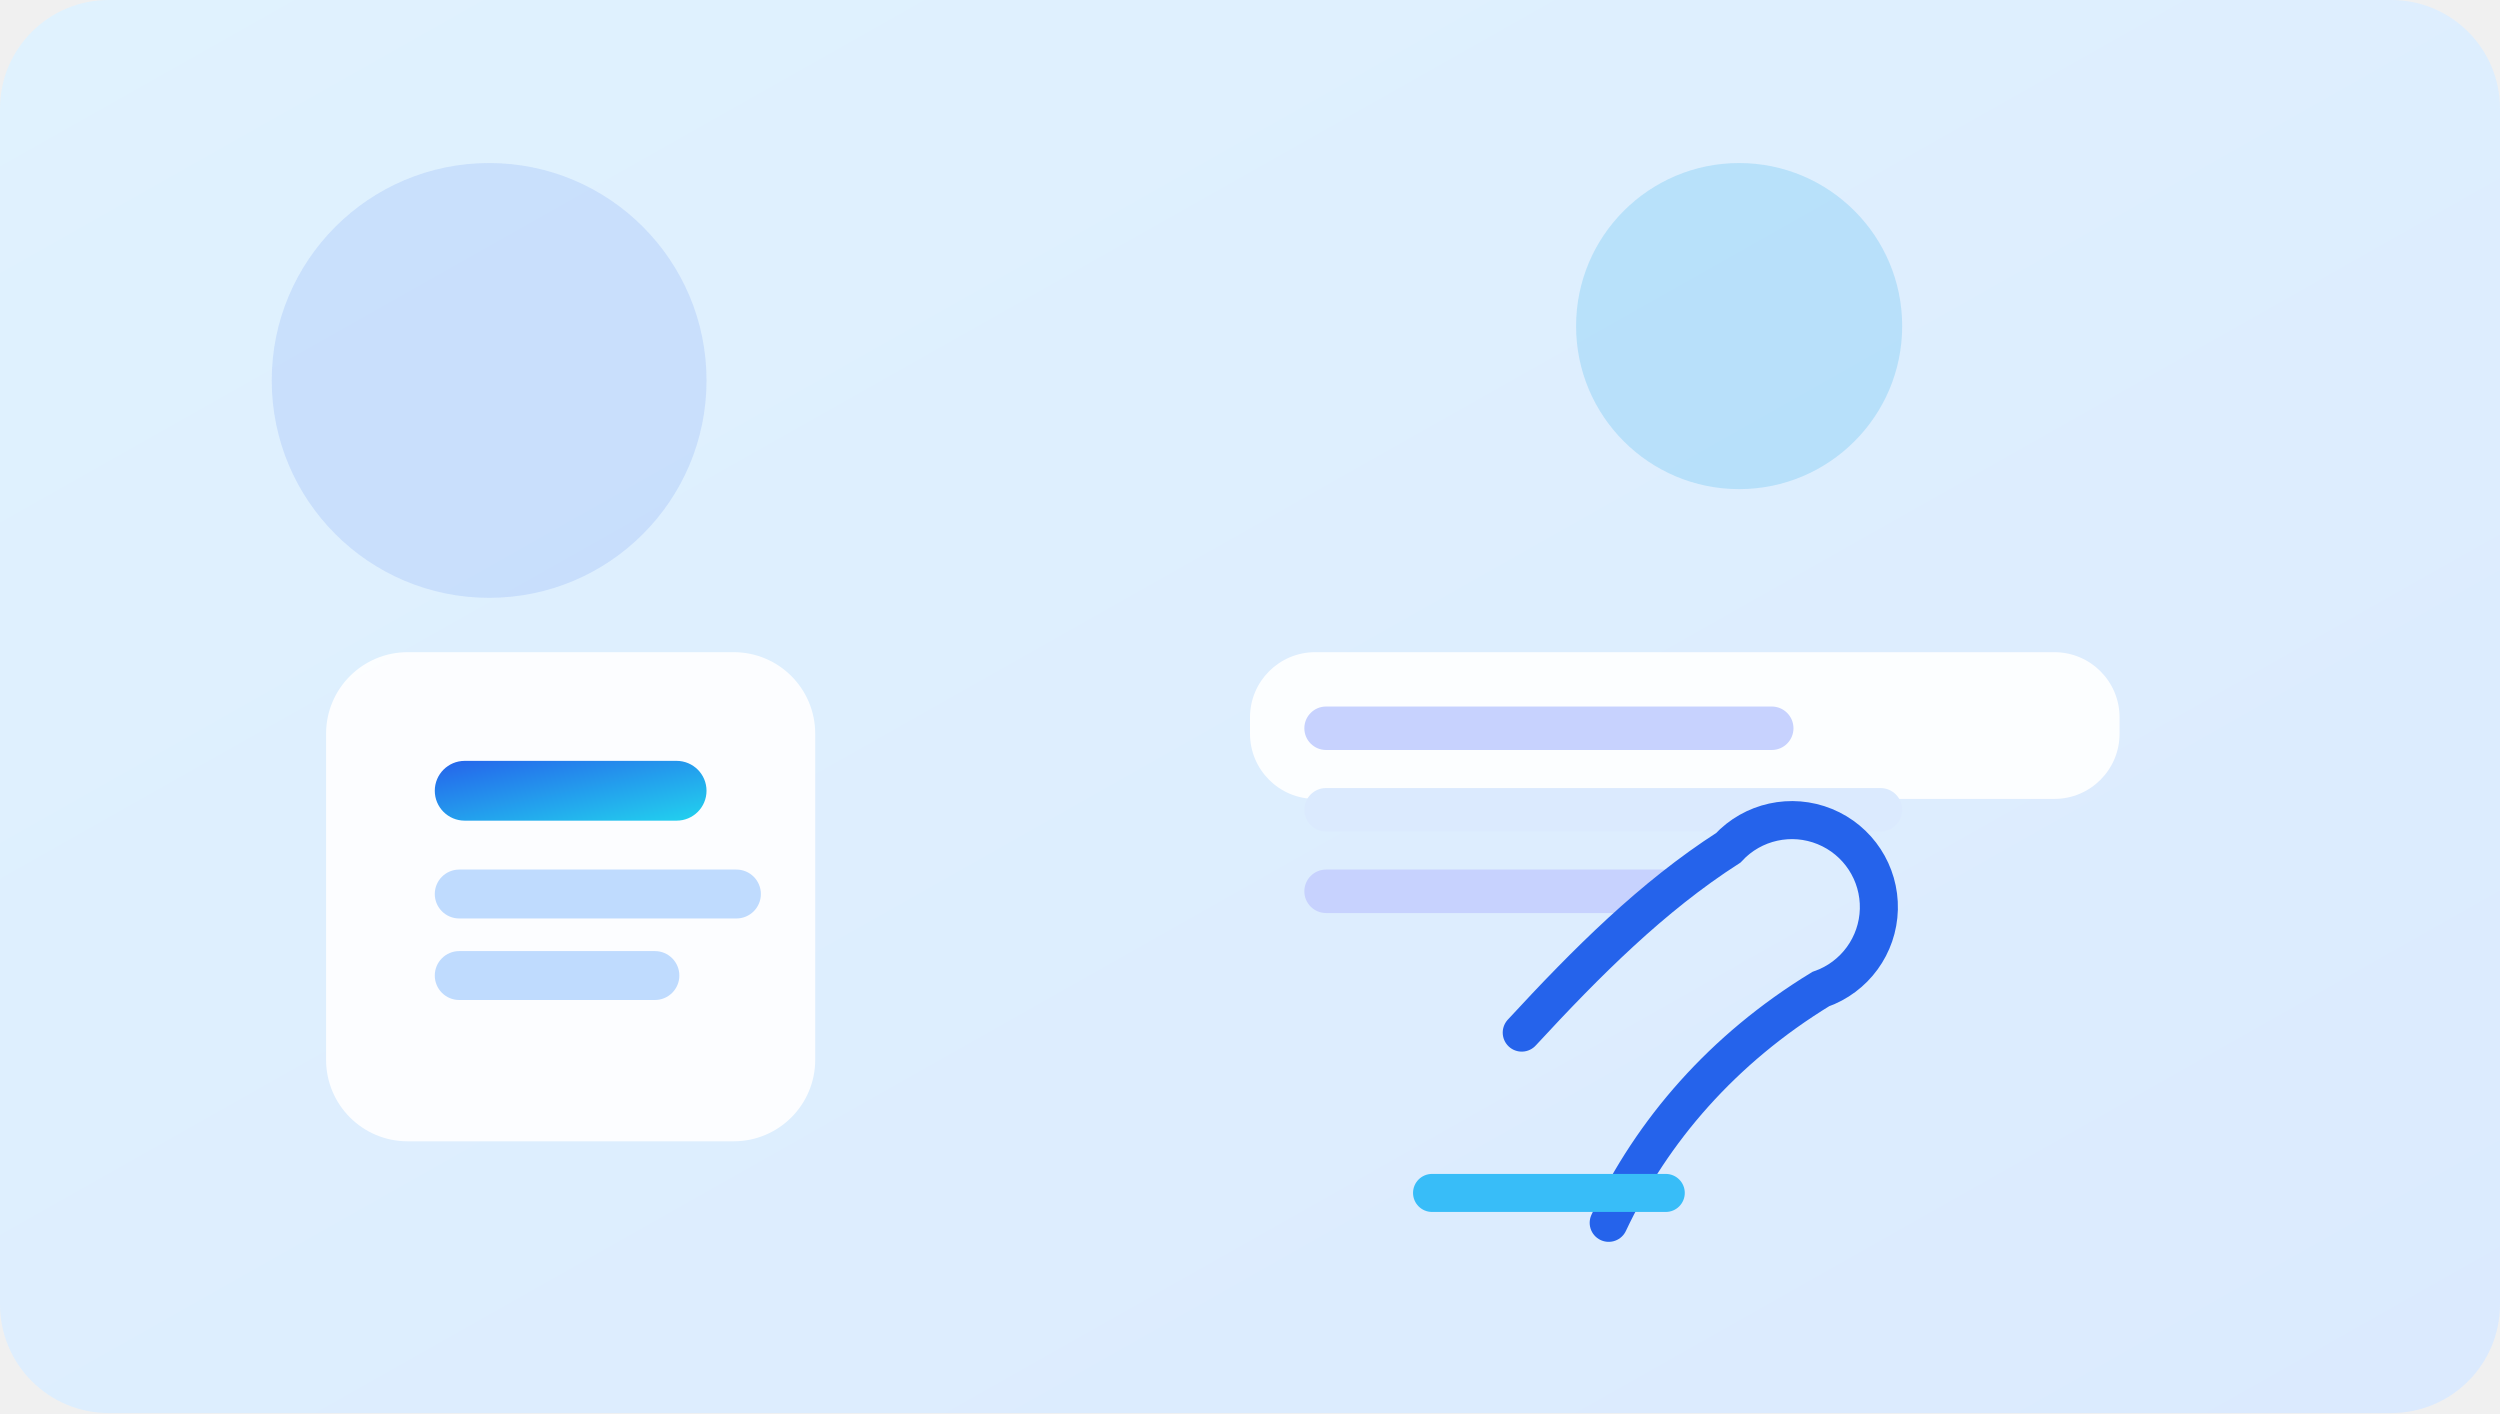
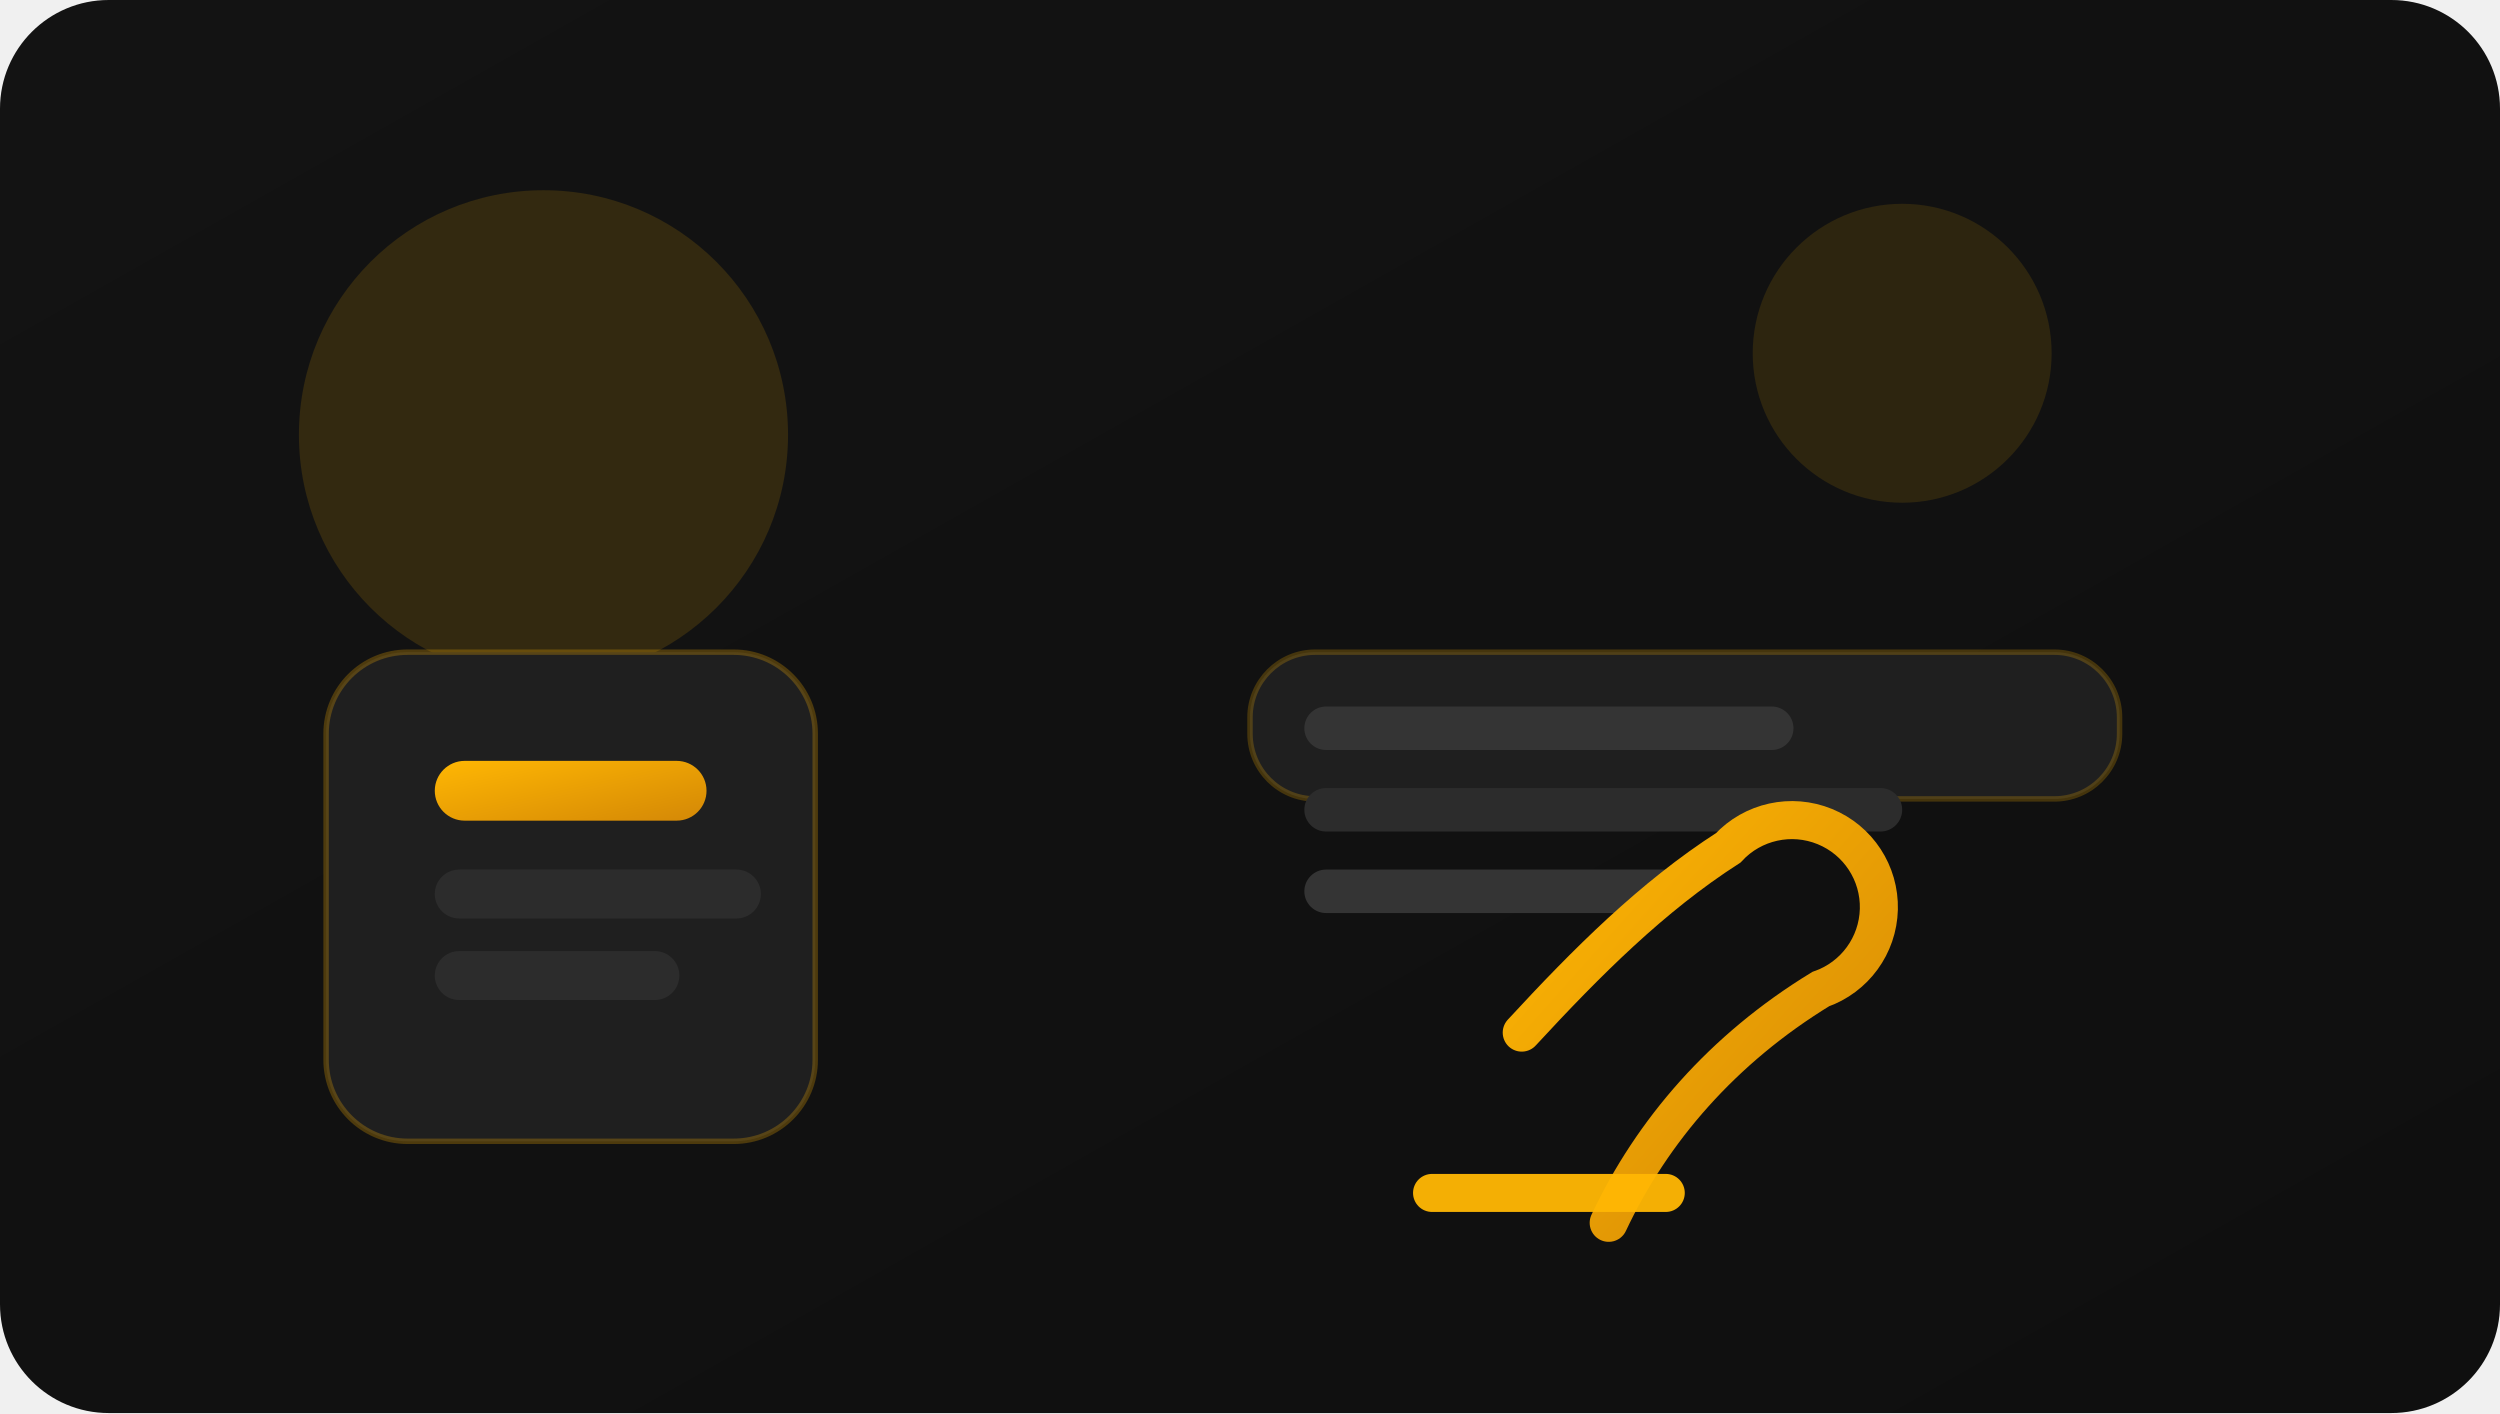
<svg xmlns="http://www.w3.org/2000/svg" viewBox="0 0 920 520" role="img" aria-labelledby="title">
  <defs>
    <linearGradient id="bg" x1="0" y1="0" x2="1" y2="1">
-       <stop offset="0%" stop-color="#e0f2fe" />
-       <stop offset="100%" stop-color="#dbeafe" />
+       <stop offset="0%" stop-color="#131313" />
+       <stop offset="100%" stop-color="#0f0f0f" />
    </linearGradient>
-     <linearGradient id="accent" x1="0" y1="0" x2="1" y2="1">
-       <stop offset="0%" stop-color="#2563eb" />
-       <stop offset="100%" stop-color="#22d3ee" />
+     <linearGradient id="gold" x1="0" y1="0" x2="1" y2="1">
+       <stop offset="0%" stop-color="#ffb703" />
+       <stop offset="100%" stop-color="#d48806" />
    </linearGradient>
  </defs>
  <rect width="920" height="520" rx="40" fill="url(#bg)" />
-   <circle cx="180" cy="140" r="80" fill="rgba(37, 99, 235, 0.12)" />
-   <circle cx="640" cy="120" r="60" fill="rgba(14, 165, 233, 0.18)" />
-   <rect x="120" y="240" width="180" height="180" rx="30" fill="white" opacity="0.9" />
-   <rect x="160" y="280" width="100" height="22" rx="11" fill="url(#accent)" />
-   <rect x="160" y="320" width="120" height="18" rx="9" fill="#bfdbfe" />
-   <rect x="160" y="350" width="90" height="18" rx="9" fill="#bfdbfe" />
-   <rect x="460" y="240" width="320" height="54" rx="24" fill="white" opacity="0.92" />
-   <rect x="480" y="260" width="180" height="16" rx="8" fill="#c7d2fe" />
-   <rect x="480" y="290" width="220" height="16" rx="8" fill="#dbeafe" />
-   <rect x="480" y="320" width="140" height="16" rx="8" fill="#c7d2fe" />
-   <path d="M560 380c24-26 48-50 76-68a32 32 0 1 1 34 52c-36 22-62 52-78 86" fill="none" stroke="#2563eb" stroke-width="14" stroke-linecap="round" />
-   <rect x="520" y="432" width="100" height="14" rx="7" fill="#38bdf8" />
+   <circle cx="200" cy="160" r="90" fill="rgba(255, 183, 3, 0.14)" />
+   <circle cx="700" cy="130" r="55" fill="rgba(255, 183, 3, 0.12)" />
+   <rect x="120" y="240" width="180" height="180" rx="30" fill="#1f1f1f" stroke="rgba(255, 183, 3, 0.25)" stroke-width="2" />
+   <rect x="160" y="280" width="100" height="22" rx="11" fill="url(#gold)" />
+   <rect x="160" y="320" width="120" height="18" rx="9" fill="#2c2c2c" />
+   <rect x="160" y="350" width="90" height="18" rx="9" fill="#2c2c2c" />
+   <rect x="460" y="240" width="320" height="54" rx="24" fill="#1f1f1f" stroke="rgba(255, 183, 3, 0.22)" stroke-width="2" />
+   <rect x="480" y="260" width="180" height="16" rx="8" fill="#343434" />
+   <rect x="480" y="290" width="220" height="16" rx="8" fill="#2c2c2c" />
+   <rect x="480" y="320" width="140" height="16" rx="8" fill="#343434" />
+   <path d="M560 380c24-26 48-50 76-68a32 32 0 1 1 34 52c-36 22-62 52-78 86" fill="none" stroke="url(#gold)" stroke-width="14" stroke-linecap="round" />
+   <rect x="520" y="432" width="100" height="14" rx="7" fill="#ffb703" opacity="0.95" />
</svg>
